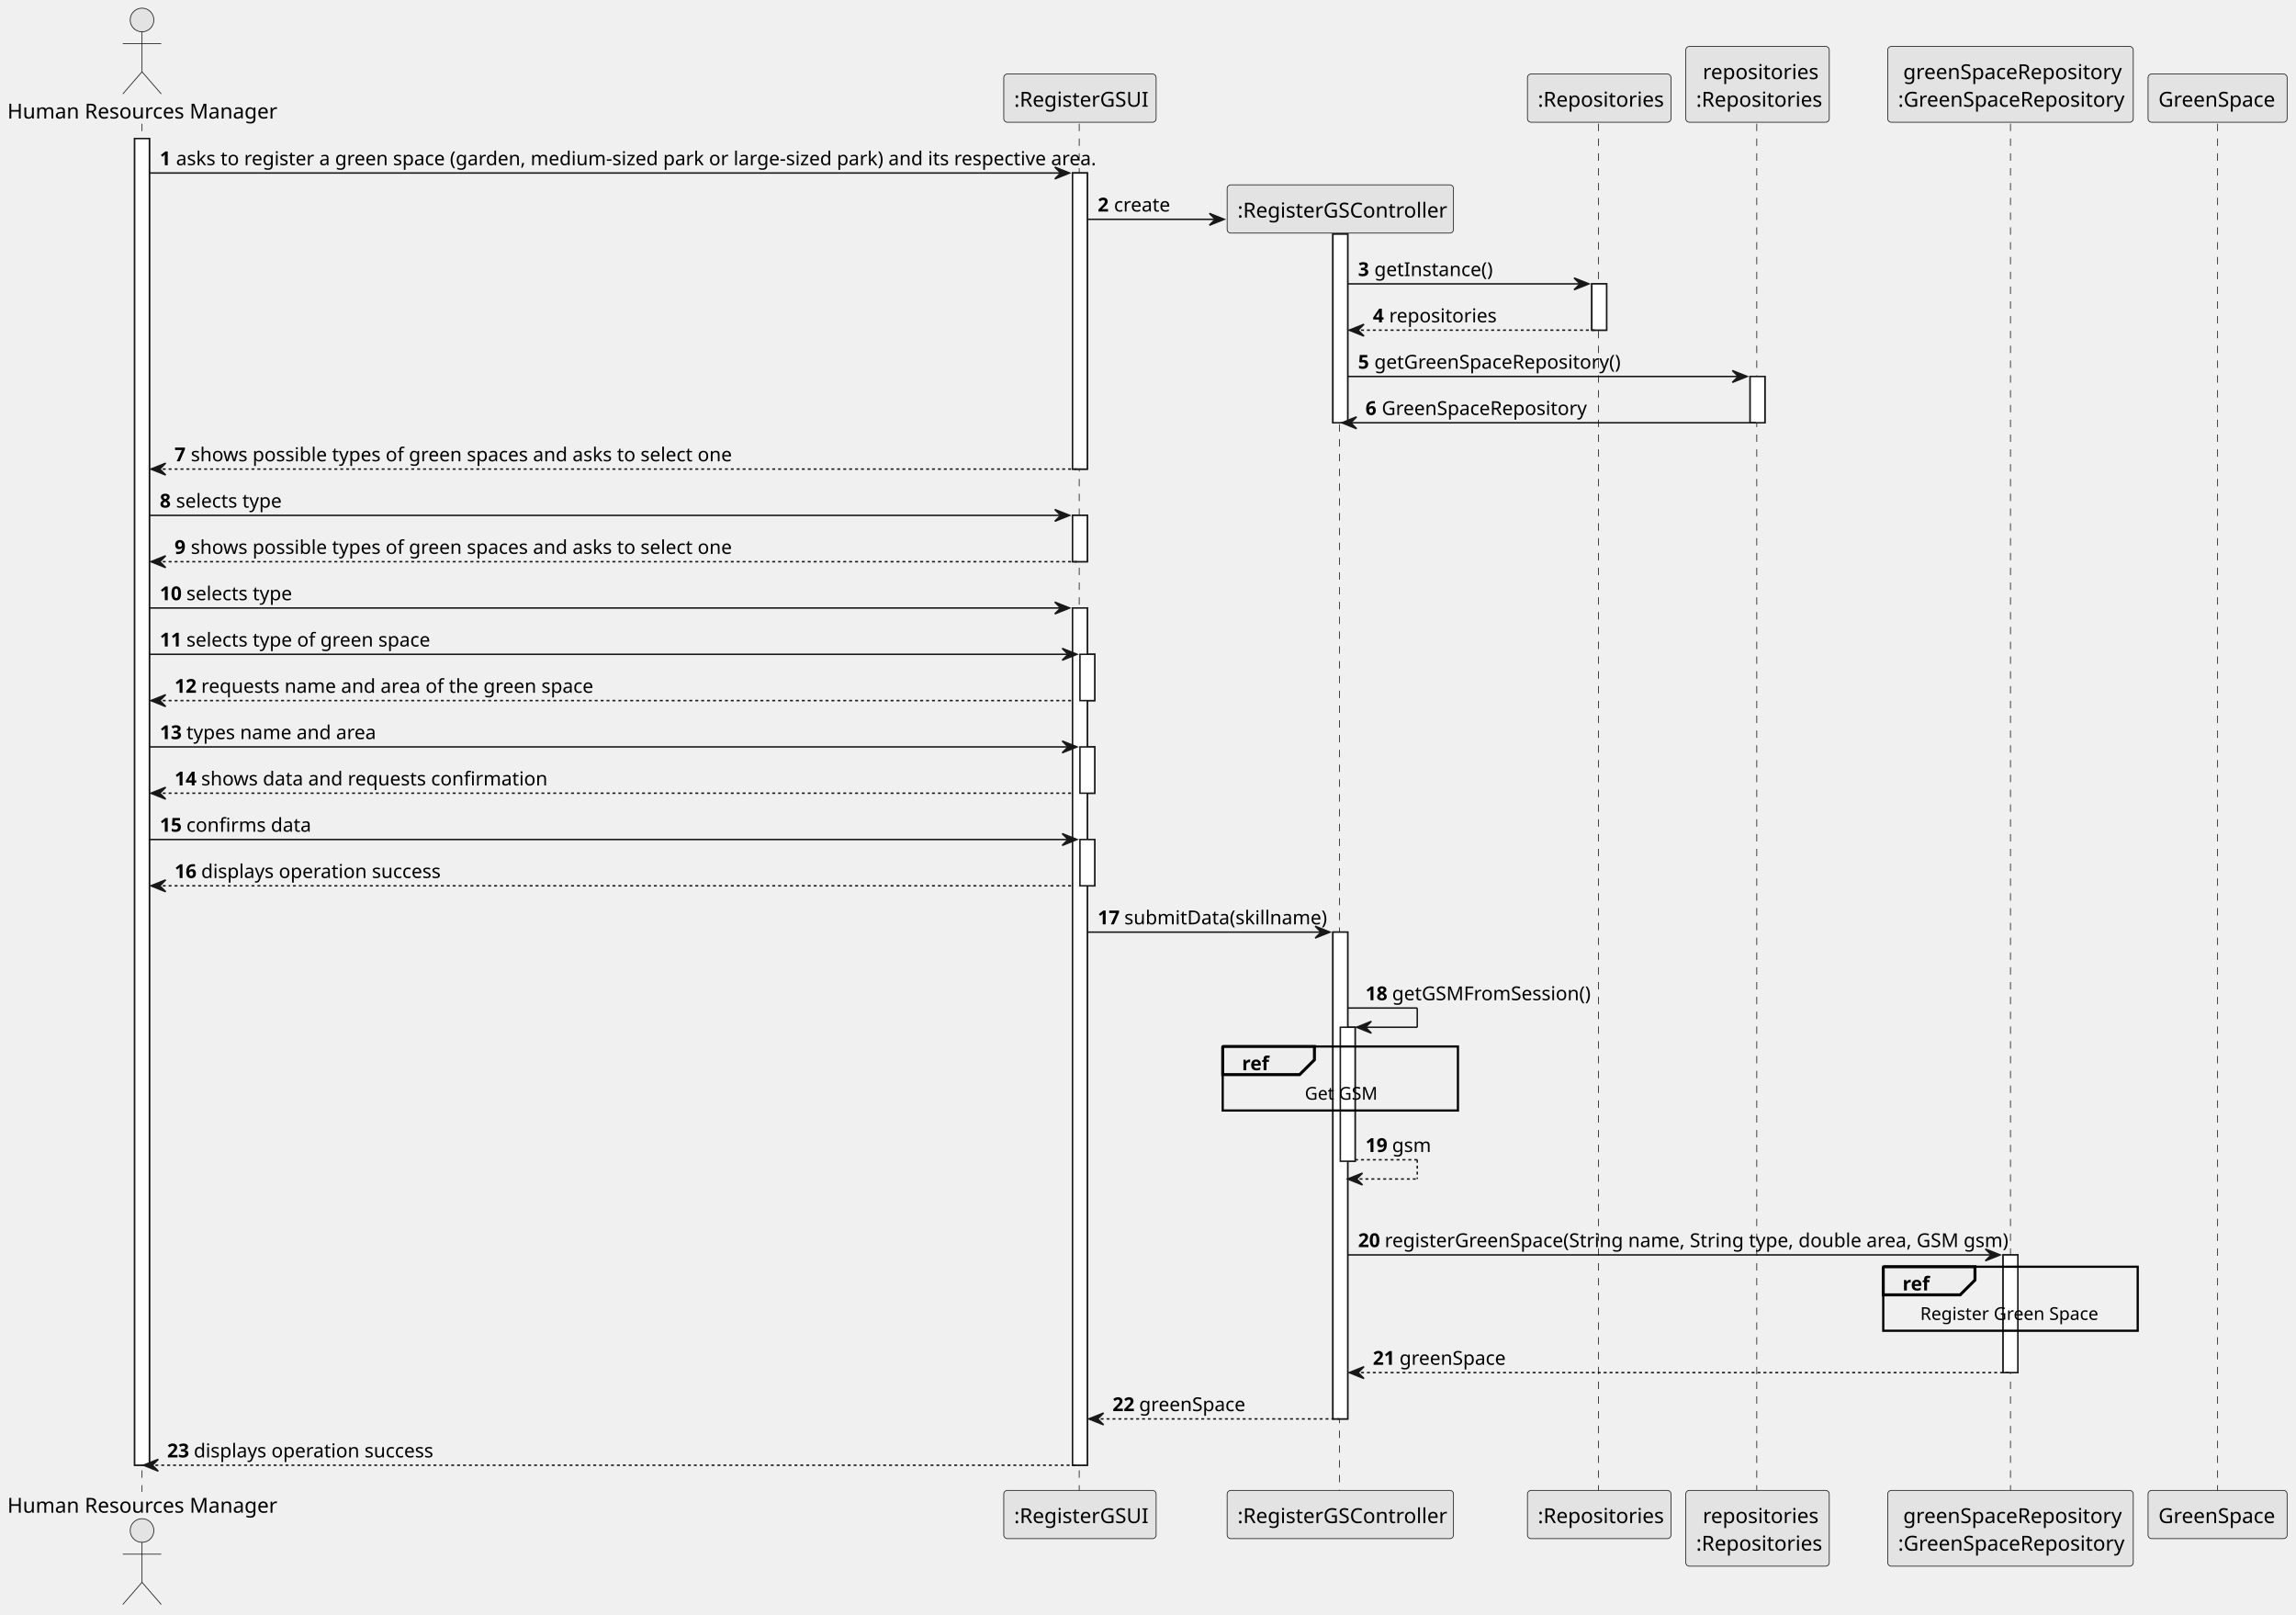
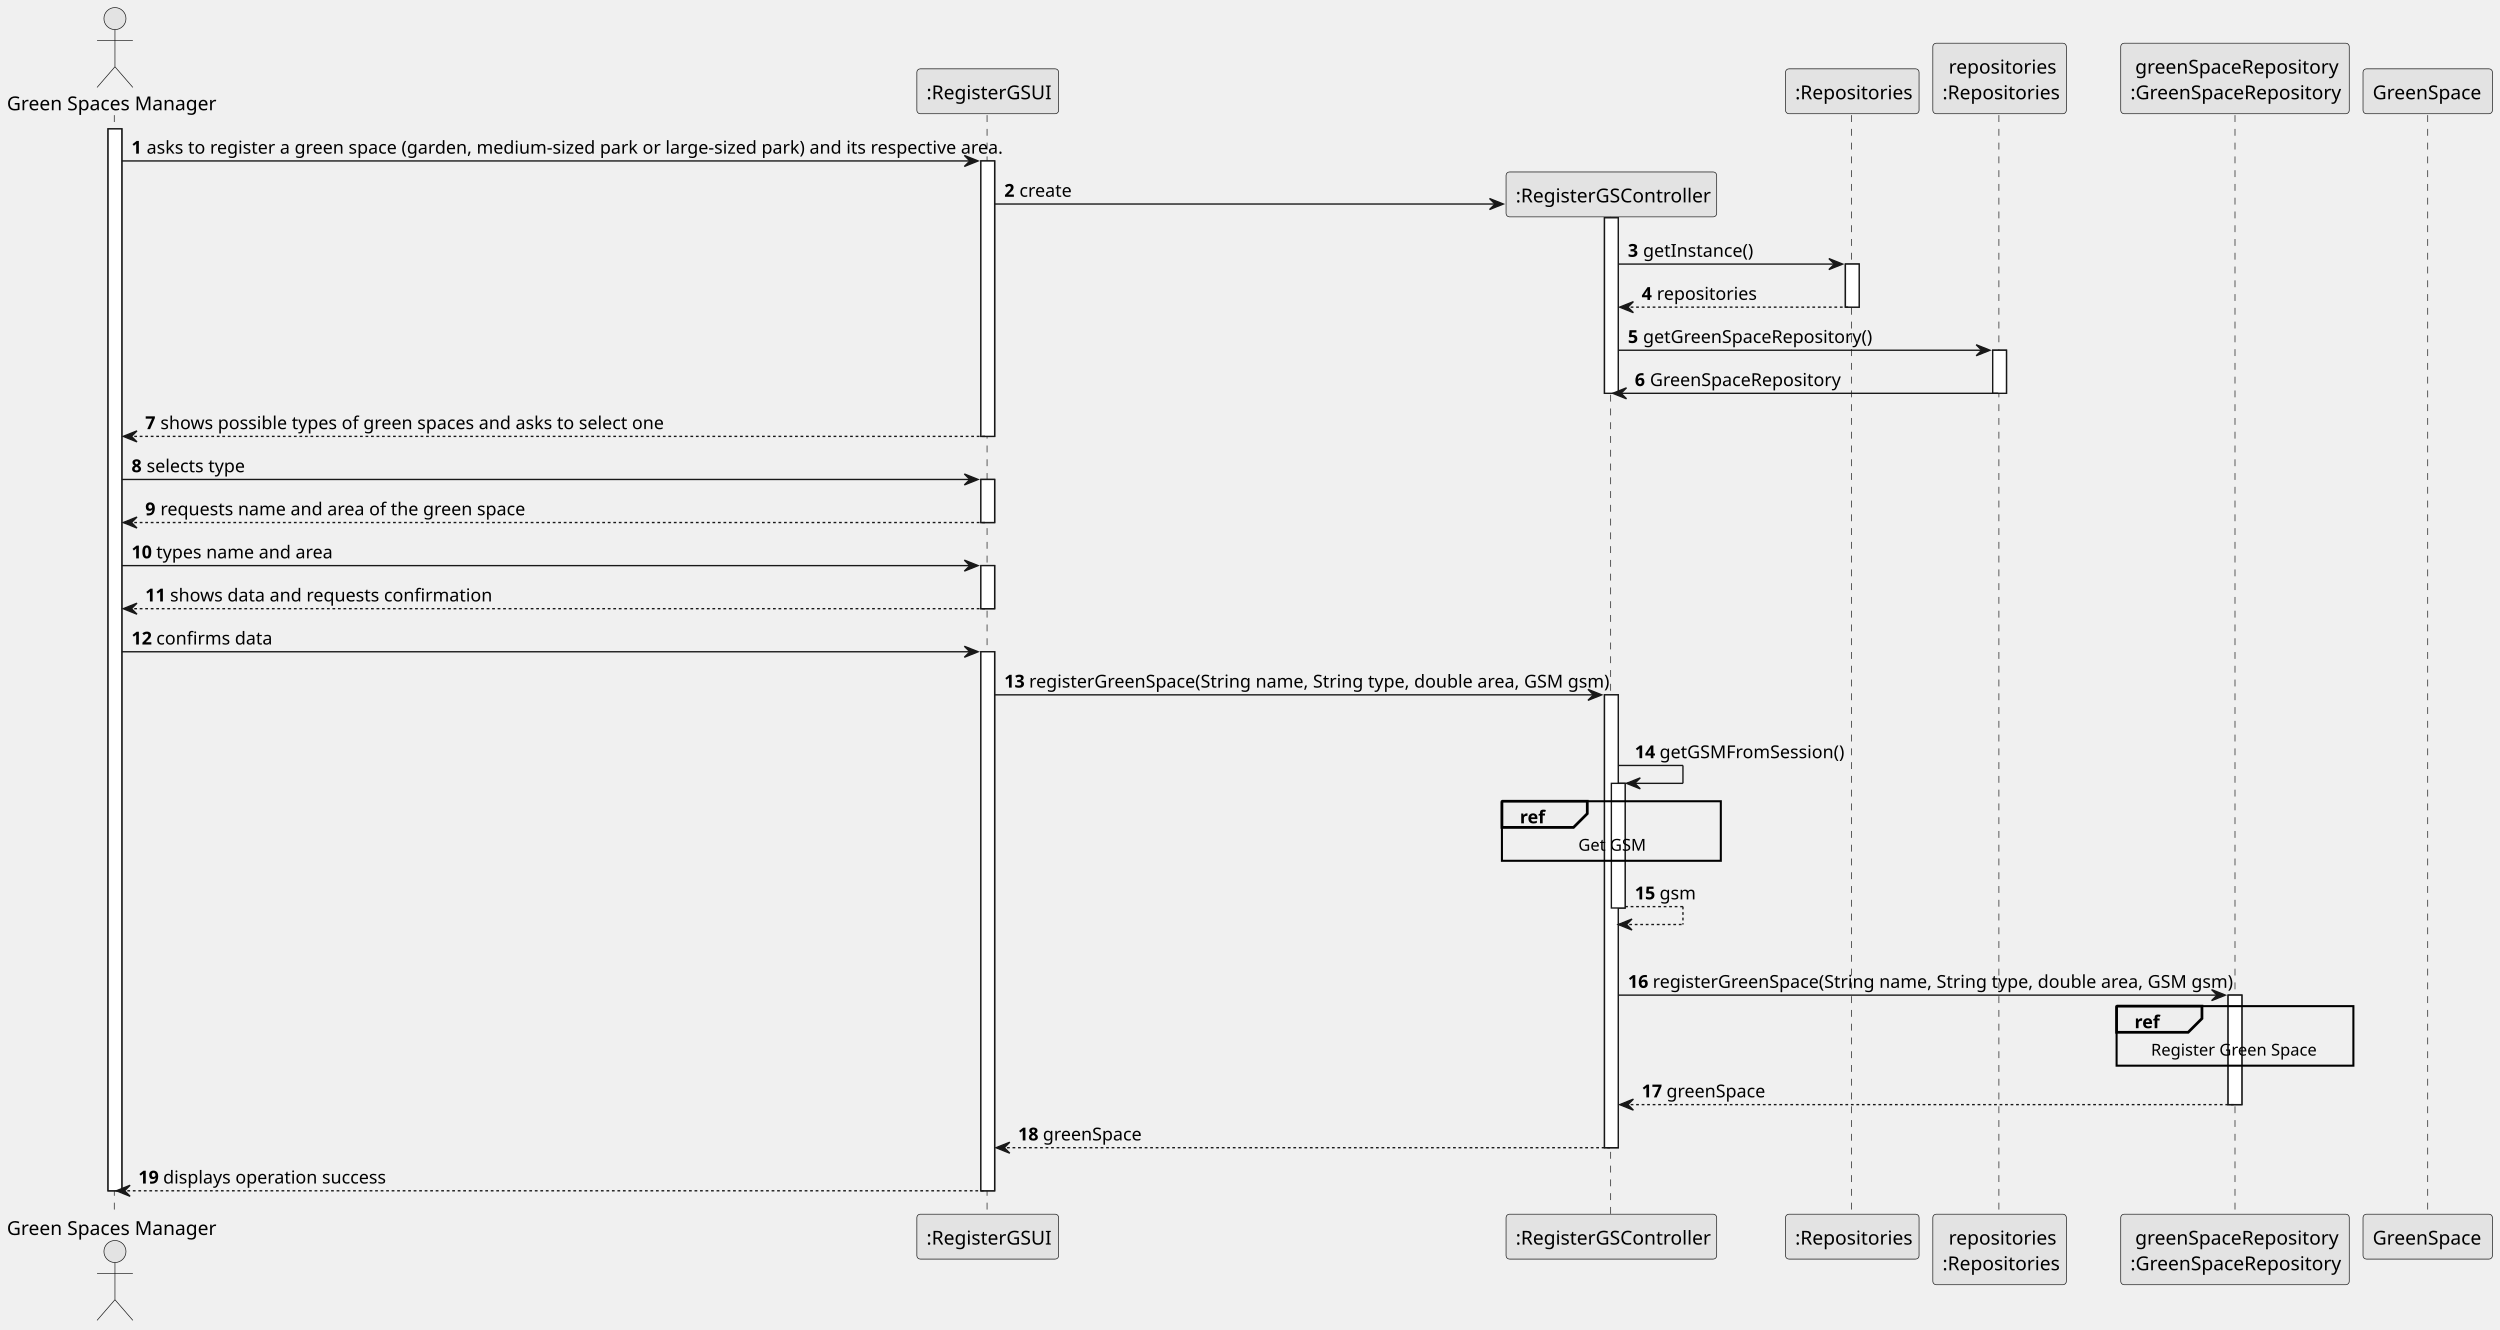
- <svg xmlns="http://www.w3.org/2000/svg" contentStyleType="text/css" height="1091px" preserveAspectRatio="none" style="width:1552px;height:1091px;background:#FFFFFF;" version="1.1" viewBox="0 0 1552 1091" width="1552px" zoomAndPan="magnify">
+ <svg xmlns="http://www.w3.org/2000/svg" contentStyleType="text/css" height="966px" preserveAspectRatio="none" style="width:1816px;height:966px;background:#FFFFFF;" version="1.1" viewBox="0 0 1816 966" width="1816px" zoomAndPan="magnify">
  <defs />
  <g>
-     <rect fill="#FFFFFF" height="896.527" style="stroke:#181818;stroke-width:1.0;" width="10" x="91" y="93.621" />
-     <rect fill="#FFFFFF" height="200.076" style="stroke:#181818;stroke-width:1.0;" width="10" x="725" y="116.912" />
-     <rect fill="#FFFFFF" height="31.291" style="stroke:#181818;stroke-width:1.0;" width="10" x="725" y="348.279" />
-     <rect fill="#FFFFFF" height="579.287" style="stroke:#181818;stroke-width:1.0;" width="10" x="725" y="410.861" />
-     <rect fill="#FFFFFF" height="31.291" style="stroke:#181818;stroke-width:1.0;" width="10" x="730" y="442.152" />
-     <rect fill="#FFFFFF" height="31.291" style="stroke:#181818;stroke-width:1.0;" width="10" x="730" y="504.734" />
-     <rect fill="#FFFFFF" height="31.291" style="stroke:#181818;stroke-width:1.0;" width="10" x="730" y="567.316" />
-     <rect fill="#FFFFFF" height="127.494" style="stroke:#181818;stroke-width:1.0;" width="10" x="901" y="158.203" />
-     <rect fill="#FFFFFF" height="328.959" style="stroke:#181818;stroke-width:1.0;" width="10" x="901" y="629.898" />
-     <rect fill="#FFFFFF" height="90.543" style="stroke:#181818;stroke-width:1.0;" width="10" x="906" y="694.189" />
-     <rect fill="#FFFFFF" height="31.291" style="stroke:#181818;stroke-width:1.0;" width="10" x="1076" y="191.824" />
-     <rect fill="#FFFFFF" height="31.291" style="stroke:#181818;stroke-width:1.0;" width="10" x="1183" y="254.406" />
-     <rect fill="#FFFFFF" height="79.543" style="stroke:#181818;stroke-width:1.0;" width="10" x="1354" y="848.023" />
-     <line style="stroke:#181818;stroke-width:0.5;stroke-dasharray:5.0,5.0;" x1="96" x2="96" y1="83.621" y2="1008.148" />
-     <line style="stroke:#181818;stroke-width:0.5;stroke-dasharray:5.0,5.0;" x1="729.5" x2="729.5" y1="83.621" y2="1008.148" />
-     <line style="stroke:#181818;stroke-width:0.5;stroke-dasharray:5.0,5.0;" x1="905.5" x2="905.5" y1="156.723" y2="1008.148" />
-     <line style="stroke:#181818;stroke-width:0.5;stroke-dasharray:5.0,5.0;" x1="1080.5" x2="1080.5" y1="83.621" y2="1008.148" />
-     <line style="stroke:#181818;stroke-width:0.5;stroke-dasharray:5.0,5.0;" x1="1187.5" x2="1187.5" y1="83.621" y2="1008.148" />
-     <line style="stroke:#181818;stroke-width:0.5;stroke-dasharray:5.0,5.0;" x1="1359" x2="1359" y1="83.621" y2="1008.148" />
-     <line style="stroke:#181818;stroke-width:0.5;stroke-dasharray:5.0,5.0;" x1="1499" x2="1499" y1="83.621" y2="1008.148" />
-     <text fill="#000000" font-family="sans-serif" font-size="14" lengthAdjust="spacing" textLength="176" x="5" y="80.107">Human Resources Manager</text>
-     <ellipse cx="96" cy="13.5" fill="#E3E3E3" rx="8" ry="8" style="stroke:#181818;stroke-width:0.5;" />
-     <path d="M96,21.5 L96,48.5 M83,29.5 L109,29.5 M96,48.5 L83,63.5 M96,48.5 L109,63.5 " fill="none" style="stroke:#181818;stroke-width:0.5;" />
-     <text fill="#000000" font-family="sans-serif" font-size="14" lengthAdjust="spacing" textLength="176" x="5" y="1022.256">Human Resources Manager</text>
-     <ellipse cx="96" cy="1034.27" fill="#E3E3E3" rx="8" ry="8" style="stroke:#181818;stroke-width:0.5;" />
-     <path d="M96,1042.27 L96,1069.27 M83,1050.27 L109,1050.27 M96,1069.27 L83,1084.27 M96,1069.27 L109,1084.27 " fill="none" style="stroke:#181818;stroke-width:0.5;" />
-     <rect fill="#E3E3E3" height="32.621" rx="2.5" ry="2.5" style="stroke:#181818;stroke-width:0.5;" width="103" x="678.5" y="50" />
-     <text fill="#000000" font-family="sans-serif" font-size="14" lengthAdjust="spacing" textLength="89" x="685.5" y="72.107">:RegisterGSUI</text>
-     <rect fill="#E3E3E3" height="32.621" rx="2.5" ry="2.5" style="stroke:#181818;stroke-width:0.5;" width="103" x="678.5" y="1007.148" />
-     <text fill="#000000" font-family="sans-serif" font-size="14" lengthAdjust="spacing" textLength="89" x="685.5" y="1029.256">:RegisterGSUI</text>
-     <rect fill="#E3E3E3" height="32.621" rx="2.5" ry="2.5" style="stroke:#181818;stroke-width:0.5;" width="153" x="829.5" y="1007.148" />
-     <text fill="#000000" font-family="sans-serif" font-size="14" lengthAdjust="spacing" textLength="139" x="836.5" y="1029.256">:RegisterGSController</text>
-     <rect fill="#E3E3E3" height="32.621" rx="2.5" ry="2.5" style="stroke:#181818;stroke-width:0.5;" width="97" x="1032.5" y="50" />
-     <text fill="#000000" font-family="sans-serif" font-size="14" lengthAdjust="spacing" textLength="83" x="1039.5" y="72.107">:Repositories</text>
-     <rect fill="#E3E3E3" height="32.621" rx="2.5" ry="2.5" style="stroke:#181818;stroke-width:0.5;" width="97" x="1032.5" y="1007.148" />
-     <text fill="#000000" font-family="sans-serif" font-size="14" lengthAdjust="spacing" textLength="83" x="1039.5" y="1029.256">:Repositories</text>
-     <rect fill="#E3E3E3" height="51.242" rx="2.5" ry="2.5" style="stroke:#181818;stroke-width:0.5;" width="97" x="1139.5" y="31.379" />
-     <text fill="#000000" font-family="sans-serif" font-size="14" lengthAdjust="spacing" textLength="74" x="1151" y="53.486">repositories</text>
-     <text fill="#000000" font-family="sans-serif" font-size="14" lengthAdjust="spacing" textLength="83" x="1146.5" y="72.107">:Repositories</text>
-     <rect fill="#E3E3E3" height="51.242" rx="2.5" ry="2.5" style="stroke:#181818;stroke-width:0.5;" width="97" x="1139.5" y="1007.148" />
-     <text fill="#000000" font-family="sans-serif" font-size="14" lengthAdjust="spacing" textLength="74" x="1151" y="1029.256">repositories</text>
-     <text fill="#000000" font-family="sans-serif" font-size="14" lengthAdjust="spacing" textLength="83" x="1146.5" y="1047.877">:Repositories</text>
-     <rect fill="#E3E3E3" height="51.242" rx="2.5" ry="2.5" style="stroke:#181818;stroke-width:0.5;" width="166" x="1276" y="31.379" />
-     <text fill="#000000" font-family="sans-serif" font-size="14" lengthAdjust="spacing" textLength="145" x="1286.5" y="53.486">greenSpaceRepository</text>
-     <text fill="#000000" font-family="sans-serif" font-size="14" lengthAdjust="spacing" textLength="152" x="1283" y="72.107">:GreenSpaceRepository</text>
-     <rect fill="#E3E3E3" height="51.242" rx="2.5" ry="2.5" style="stroke:#181818;stroke-width:0.5;" width="166" x="1276" y="1007.148" />
-     <text fill="#000000" font-family="sans-serif" font-size="14" lengthAdjust="spacing" textLength="145" x="1286.5" y="1029.256">greenSpaceRepository</text>
-     <text fill="#000000" font-family="sans-serif" font-size="14" lengthAdjust="spacing" textLength="152" x="1283" y="1047.877">:GreenSpaceRepository</text>
-     <rect fill="#E3E3E3" height="32.621" rx="2.5" ry="2.5" style="stroke:#181818;stroke-width:0.5;" width="94" x="1452" y="50" />
-     <text fill="#000000" font-family="sans-serif" font-size="14" lengthAdjust="spacing" textLength="80" x="1459" y="72.107">GreenSpace</text>
-     <rect fill="#E3E3E3" height="32.621" rx="2.5" ry="2.5" style="stroke:#181818;stroke-width:0.5;" width="94" x="1452" y="1007.148" />
-     <text fill="#000000" font-family="sans-serif" font-size="14" lengthAdjust="spacing" textLength="80" x="1459" y="1029.256">GreenSpace</text>
-     <rect fill="#FFFFFF" height="896.527" style="stroke:#181818;stroke-width:1.0;" width="10" x="91" y="93.621" />
-     <rect fill="#FFFFFF" height="200.076" style="stroke:#181818;stroke-width:1.0;" width="10" x="725" y="116.912" />
-     <rect fill="#FFFFFF" height="31.291" style="stroke:#181818;stroke-width:1.0;" width="10" x="725" y="348.279" />
-     <rect fill="#FFFFFF" height="579.287" style="stroke:#181818;stroke-width:1.0;" width="10" x="725" y="410.861" />
-     <rect fill="#FFFFFF" height="31.291" style="stroke:#181818;stroke-width:1.0;" width="10" x="730" y="442.152" />
-     <rect fill="#FFFFFF" height="31.291" style="stroke:#181818;stroke-width:1.0;" width="10" x="730" y="504.734" />
-     <rect fill="#FFFFFF" height="31.291" style="stroke:#181818;stroke-width:1.0;" width="10" x="730" y="567.316" />
-     <rect fill="#FFFFFF" height="127.494" style="stroke:#181818;stroke-width:1.0;" width="10" x="901" y="158.203" />
-     <rect fill="#FFFFFF" height="328.959" style="stroke:#181818;stroke-width:1.0;" width="10" x="901" y="629.898" />
-     <rect fill="#FFFFFF" height="90.543" style="stroke:#181818;stroke-width:1.0;" width="10" x="906" y="694.189" />
-     <rect fill="#FFFFFF" height="31.291" style="stroke:#181818;stroke-width:1.0;" width="10" x="1076" y="191.824" />
-     <rect fill="#FFFFFF" height="31.291" style="stroke:#181818;stroke-width:1.0;" width="10" x="1183" y="254.406" />
-     <rect fill="#FFFFFF" height="79.543" style="stroke:#181818;stroke-width:1.0;" width="10" x="1354" y="848.023" />
-     <polygon fill="#181818" points="713,112.912,723,116.912,713,120.912,717,116.912" style="stroke:#181818;stroke-width:1.0;" />
-     <line style="stroke:#181818;stroke-width:1.0;" x1="101" x2="719" y1="116.912" y2="116.912" />
-     <text fill="#000000" font-family="sans-serif" font-size="13" font-weight="bold" lengthAdjust="spacing" textLength="7" x="108" y="111.649">1</text>
-     <text fill="#000000" font-family="sans-serif" font-size="13" lengthAdjust="spacing" textLength="594" x="119" y="111.649">asks to register a green space (garden, medium-sized park or large-sized park) and its respective area.</text>
-     <polygon fill="#181818" points="817.5,144.203,827.5,148.203,817.5,152.203,821.5,148.203" style="stroke:#181818;stroke-width:1.0;" />
-     <line style="stroke:#181818;stroke-width:1.0;" x1="735" x2="823.5" y1="148.203" y2="148.203" />
-     <text fill="#000000" font-family="sans-serif" font-size="13" font-weight="bold" lengthAdjust="spacing" textLength="7" x="742" y="142.94">2</text>
-     <text fill="#000000" font-family="sans-serif" font-size="13" lengthAdjust="spacing" textLength="36" x="753" y="142.94">create</text>
-     <rect fill="#E3E3E3" height="32.621" rx="2.5" ry="2.5" style="stroke:#181818;stroke-width:0.5;" width="153" x="829.5" y="124.912" />
-     <text fill="#000000" font-family="sans-serif" font-size="14" lengthAdjust="spacing" textLength="139" x="836.5" y="147.019">:RegisterGSController</text>
-     <polygon fill="#181818" points="1064,187.824,1074,191.824,1064,195.824,1068,191.824" style="stroke:#181818;stroke-width:1.0;" />
-     <line style="stroke:#181818;stroke-width:1.0;" x1="911" x2="1070" y1="191.824" y2="191.824" />
-     <text fill="#000000" font-family="sans-serif" font-size="13" font-weight="bold" lengthAdjust="spacing" textLength="7" x="918" y="186.561">3</text>
-     <text fill="#000000" font-family="sans-serif" font-size="13" lengthAdjust="spacing" textLength="75" x="929" y="186.561">getInstance()</text>
-     <polygon fill="#181818" points="922,219.115,912,223.115,922,227.115,918,223.115" style="stroke:#181818;stroke-width:1.0;" />
-     <line style="stroke:#181818;stroke-width:1.0;stroke-dasharray:2.0,2.0;" x1="916" x2="1080" y1="223.115" y2="223.115" />
-     <text fill="#000000" font-family="sans-serif" font-size="13" font-weight="bold" lengthAdjust="spacing" textLength="7" x="928" y="217.852">4</text>
-     <text fill="#000000" font-family="sans-serif" font-size="13" lengthAdjust="spacing" textLength="67" x="939" y="217.852">repositories</text>
-     <polygon fill="#181818" points="1171,250.406,1181,254.406,1171,258.406,1175,254.406" style="stroke:#181818;stroke-width:1.0;" />
-     <line style="stroke:#181818;stroke-width:1.0;" x1="911" x2="1177" y1="254.406" y2="254.406" />
-     <text fill="#000000" font-family="sans-serif" font-size="13" font-weight="bold" lengthAdjust="spacing" textLength="7" x="918" y="249.144">5</text>
-     <text fill="#000000" font-family="sans-serif" font-size="13" lengthAdjust="spacing" textLength="160" x="929" y="249.144">getGreenSpaceRepository()</text>
-     <polygon fill="#181818" points="917,281.697,907,285.697,917,289.697,913,285.697" style="stroke:#181818;stroke-width:1.0;" />
-     <line style="stroke:#181818;stroke-width:1.0;" x1="911" x2="1187" y1="285.697" y2="285.697" />
-     <text fill="#000000" font-family="sans-serif" font-size="13" font-weight="bold" lengthAdjust="spacing" textLength="7" x="923" y="280.435">6</text>
-     <text fill="#000000" font-family="sans-serif" font-size="13" lengthAdjust="spacing" textLength="134" x="934" y="280.435">GreenSpaceRepository</text>
-     <polygon fill="#181818" points="112,312.988,102,316.988,112,320.988,108,316.988" style="stroke:#181818;stroke-width:1.0;" />
-     <line style="stroke:#181818;stroke-width:1.0;stroke-dasharray:2.0,2.0;" x1="106" x2="729" y1="316.988" y2="316.988" />
-     <text fill="#000000" font-family="sans-serif" font-size="13" font-weight="bold" lengthAdjust="spacing" textLength="7" x="118" y="311.726">7</text>
-     <text fill="#000000" font-family="sans-serif" font-size="13" lengthAdjust="spacing" textLength="357" x="129" y="311.726">shows possible types of green spaces and asks to select one</text>
-     <polygon fill="#181818" points="713,344.279,723,348.279,713,352.279,717,348.279" style="stroke:#181818;stroke-width:1.0;" />
-     <line style="stroke:#181818;stroke-width:1.0;" x1="101" x2="719" y1="348.279" y2="348.279" />
-     <text fill="#000000" font-family="sans-serif" font-size="13" font-weight="bold" lengthAdjust="spacing" textLength="7" x="108" y="343.017">8</text>
-     <text fill="#000000" font-family="sans-serif" font-size="13" lengthAdjust="spacing" textLength="71" x="119" y="343.017">selects type</text>
-     <polygon fill="#181818" points="112,375.57,102,379.57,112,383.57,108,379.57" style="stroke:#181818;stroke-width:1.0;" />
-     <line style="stroke:#181818;stroke-width:1.0;stroke-dasharray:2.0,2.0;" x1="106" x2="729" y1="379.57" y2="379.57" />
-     <text fill="#000000" font-family="sans-serif" font-size="13" font-weight="bold" lengthAdjust="spacing" textLength="7" x="118" y="374.308">9</text>
-     <text fill="#000000" font-family="sans-serif" font-size="13" lengthAdjust="spacing" textLength="357" x="129" y="374.308">shows possible types of green spaces and asks to select one</text>
-     <polygon fill="#181818" points="713,406.861,723,410.861,713,414.861,717,410.861" style="stroke:#181818;stroke-width:1.0;" />
-     <line style="stroke:#181818;stroke-width:1.0;" x1="101" x2="719" y1="410.861" y2="410.861" />
-     <text fill="#000000" font-family="sans-serif" font-size="13" font-weight="bold" lengthAdjust="spacing" textLength="14" x="108" y="405.599">10</text>
-     <text fill="#000000" font-family="sans-serif" font-size="13" lengthAdjust="spacing" textLength="71" x="126" y="405.599">selects type</text>
-     <polygon fill="#181818" points="718,438.152,728,442.152,718,446.152,722,442.152" style="stroke:#181818;stroke-width:1.0;" />
-     <line style="stroke:#181818;stroke-width:1.0;" x1="101" x2="724" y1="442.152" y2="442.152" />
-     <text fill="#000000" font-family="sans-serif" font-size="13" font-weight="bold" lengthAdjust="spacing" textLength="14" x="108" y="436.89">11</text>
-     <text fill="#000000" font-family="sans-serif" font-size="13" lengthAdjust="spacing" textLength="160" x="126" y="436.89">selects type of green space</text>
-     <polygon fill="#181818" points="112,469.443,102,473.443,112,477.443,108,473.443" style="stroke:#181818;stroke-width:1.0;" />
-     <line style="stroke:#181818;stroke-width:1.0;stroke-dasharray:2.0,2.0;" x1="106" x2="724" y1="473.443" y2="473.443" />
-     <text fill="#000000" font-family="sans-serif" font-size="13" font-weight="bold" lengthAdjust="spacing" textLength="14" x="118" y="468.181">12</text>
-     <text fill="#000000" font-family="sans-serif" font-size="13" lengthAdjust="spacing" textLength="251" x="136" y="468.181">requests name and area of the green space</text>
-     <polygon fill="#181818" points="718,500.734,728,504.734,718,508.734,722,504.734" style="stroke:#181818;stroke-width:1.0;" />
-     <line style="stroke:#181818;stroke-width:1.0;" x1="101" x2="724" y1="504.734" y2="504.734" />
-     <text fill="#000000" font-family="sans-serif" font-size="13" font-weight="bold" lengthAdjust="spacing" textLength="14" x="108" y="499.472">13</text>
-     <text fill="#000000" font-family="sans-serif" font-size="13" lengthAdjust="spacing" textLength="122" x="126" y="499.472">types name and area</text>
-     <polygon fill="#181818" points="112,532.025,102,536.025,112,540.025,108,536.025" style="stroke:#181818;stroke-width:1.0;" />
-     <line style="stroke:#181818;stroke-width:1.0;stroke-dasharray:2.0,2.0;" x1="106" x2="724" y1="536.025" y2="536.025" />
-     <text fill="#000000" font-family="sans-serif" font-size="13" font-weight="bold" lengthAdjust="spacing" textLength="14" x="118" y="530.763">14</text>
-     <text fill="#000000" font-family="sans-serif" font-size="13" lengthAdjust="spacing" textLength="219" x="136" y="530.763">shows data and requests confirmation</text>
-     <polygon fill="#181818" points="718,563.316,728,567.316,718,571.316,722,567.316" style="stroke:#181818;stroke-width:1.0;" />
-     <line style="stroke:#181818;stroke-width:1.0;" x1="101" x2="724" y1="567.316" y2="567.316" />
-     <text fill="#000000" font-family="sans-serif" font-size="13" font-weight="bold" lengthAdjust="spacing" textLength="14" x="108" y="562.054">15</text>
-     <text fill="#000000" font-family="sans-serif" font-size="13" lengthAdjust="spacing" textLength="78" x="126" y="562.054">confirms data</text>
-     <polygon fill="#181818" points="112,594.607,102,598.607,112,602.607,108,598.607" style="stroke:#181818;stroke-width:1.0;" />
-     <line style="stroke:#181818;stroke-width:1.0;stroke-dasharray:2.0,2.0;" x1="106" x2="724" y1="598.607" y2="598.607" />
-     <text fill="#000000" font-family="sans-serif" font-size="13" font-weight="bold" lengthAdjust="spacing" textLength="14" x="118" y="593.345">16</text>
-     <text fill="#000000" font-family="sans-serif" font-size="13" lengthAdjust="spacing" textLength="158" x="136" y="593.345">displays operation success</text>
-     <polygon fill="#181818" points="889,625.898,899,629.898,889,633.898,893,629.898" style="stroke:#181818;stroke-width:1.0;" />
-     <line style="stroke:#181818;stroke-width:1.0;" x1="735" x2="895" y1="629.898" y2="629.898" />
-     <text fill="#000000" font-family="sans-serif" font-size="13" font-weight="bold" lengthAdjust="spacing" textLength="14" x="742" y="624.636">17</text>
-     <text fill="#000000" font-family="sans-serif" font-size="13" lengthAdjust="spacing" textLength="129" x="760" y="624.636">submitData(skillname)</text>
-     <line style="stroke:#181818;stroke-width:1.0;" x1="911" x2="958" y1="681.189" y2="681.189" />
-     <line style="stroke:#181818;stroke-width:1.0;" x1="958" x2="958" y1="681.189" y2="694.189" />
-     <line style="stroke:#181818;stroke-width:1.0;" x1="917" x2="958" y1="694.189" y2="694.189" />
-     <polygon fill="#181818" points="927,690.189,917,694.189,927,698.189,923,694.189" style="stroke:#181818;stroke-width:1.0;" />
-     <text fill="#000000" font-family="sans-serif" font-size="13" font-weight="bold" lengthAdjust="spacing" textLength="14" x="923" y="675.927">18</text>
-     <text fill="#000000" font-family="sans-serif" font-size="13" lengthAdjust="spacing" textLength="133" x="941" y="675.927">getGSMFromSession()</text>
-     <rect fill="none" height="43.252" style="stroke:#000000;stroke-width:1.5;" width="159" x="826.5" y="707.189" />
-     <path d="M826.5,707.189 L888.5,707.189 L888.5,716.189 L878.5,726.189 L826.5,726.189 L826.5,707.189 " fill="#EEEEEE" style="stroke:#000000;stroke-width:2.0;" />
-     <text fill="#000000" font-family="sans-serif" font-size="13" font-weight="bold" lengthAdjust="spacing" textLength="17" x="839.5" y="723.218">ref</text>
-     <text fill="#000000" font-family="sans-serif" font-size="12" lengthAdjust="spacing" textLength="48" x="882" y="743.139">Get GSM</text>
-     <line style="stroke:#181818;stroke-width:1.0;stroke-dasharray:2.0,2.0;" x1="916" x2="958" y1="783.732" y2="783.732" />
-     <line style="stroke:#181818;stroke-width:1.0;stroke-dasharray:2.0,2.0;" x1="958" x2="958" y1="783.732" y2="796.732" />
-     <line style="stroke:#181818;stroke-width:1.0;stroke-dasharray:2.0,2.0;" x1="911" x2="958" y1="796.732" y2="796.732" />
-     <polygon fill="#181818" points="921,792.732,911,796.732,921,800.732,917,796.732" style="stroke:#181818;stroke-width:1.0;" />
-     <text fill="#000000" font-family="sans-serif" font-size="13" font-weight="bold" lengthAdjust="spacing" textLength="14" x="923" y="778.47">19</text>
-     <text fill="#000000" font-family="sans-serif" font-size="13" lengthAdjust="spacing" textLength="25" x="941" y="778.47">gsm</text>
-     <polygon fill="#181818" points="1342,844.023,1352,848.023,1342,852.023,1346,848.023" style="stroke:#181818;stroke-width:1.0;" />
-     <line style="stroke:#181818;stroke-width:1.0;" x1="911" x2="1348" y1="848.023" y2="848.023" />
-     <text fill="#000000" font-family="sans-serif" font-size="13" font-weight="bold" lengthAdjust="spacing" textLength="14" x="918" y="842.761">20</text>
-     <text fill="#000000" font-family="sans-serif" font-size="13" lengthAdjust="spacing" textLength="406" x="936" y="842.761">registerGreenSpace(String name, String type, double area, GSM gsm)</text>
-     <rect fill="none" height="43.252" style="stroke:#000000;stroke-width:1.5;" width="172" x="1273" y="856.023" />
-     <path d="M1273,856.023 L1335,856.023 L1335,865.023 L1325,875.023 L1273,875.023 L1273,856.023 " fill="#EEEEEE" style="stroke:#000000;stroke-width:2.0;" />
-     <text fill="#000000" font-family="sans-serif" font-size="13" font-weight="bold" lengthAdjust="spacing" textLength="17" x="1286" y="872.052">ref</text>
-     <text fill="#000000" font-family="sans-serif" font-size="12" lengthAdjust="spacing" textLength="122" x="1298" y="891.973">Register Green Space</text>
-     <polygon fill="#181818" points="922,923.566,912,927.566,922,931.566,918,927.566" style="stroke:#181818;stroke-width:1.0;" />
-     <line style="stroke:#181818;stroke-width:1.0;stroke-dasharray:2.0,2.0;" x1="916" x2="1358" y1="927.566" y2="927.566" />
-     <text fill="#000000" font-family="sans-serif" font-size="13" font-weight="bold" lengthAdjust="spacing" textLength="14" x="928" y="922.304">21</text>
-     <text fill="#000000" font-family="sans-serif" font-size="13" lengthAdjust="spacing" textLength="69" x="946" y="922.304">greenSpace</text>
-     <polygon fill="#181818" points="746,954.857,736,958.857,746,962.857,742,958.857" style="stroke:#181818;stroke-width:1.0;" />
-     <line style="stroke:#181818;stroke-width:1.0;stroke-dasharray:2.0,2.0;" x1="740" x2="905" y1="958.857" y2="958.857" />
-     <text fill="#000000" font-family="sans-serif" font-size="13" font-weight="bold" lengthAdjust="spacing" textLength="14" x="752" y="953.595">22</text>
-     <text fill="#000000" font-family="sans-serif" font-size="13" lengthAdjust="spacing" textLength="69" x="770" y="953.595">greenSpace</text>
-     <polygon fill="#181818" points="107,986.148,97,990.148,107,994.148,103,990.148" style="stroke:#181818;stroke-width:1.0;" />
-     <line style="stroke:#181818;stroke-width:1.0;stroke-dasharray:2.0,2.0;" x1="101" x2="729" y1="990.148" y2="990.148" />
-     <text fill="#000000" font-family="sans-serif" font-size="13" font-weight="bold" lengthAdjust="spacing" textLength="14" x="113" y="984.886">23</text>
-     <text fill="#000000" font-family="sans-serif" font-size="13" lengthAdjust="spacing" textLength="158" x="131" y="984.886">displays operation success</text>
+     <rect fill="#FFFFFF" height="771.363" style="stroke:#181818;stroke-width:1.0;" width="10" x="78.5" y="93.621" />
+     <rect fill="#FFFFFF" height="200.076" style="stroke:#181818;stroke-width:1.0;" width="10" x="712.5" y="116.912" />
+     <rect fill="#FFFFFF" height="31.291" style="stroke:#181818;stroke-width:1.0;" width="10" x="712.5" y="348.279" />
+     <rect fill="#FFFFFF" height="31.291" style="stroke:#181818;stroke-width:1.0;" width="10" x="712.5" y="410.861" />
+     <rect fill="#FFFFFF" height="391.541" style="stroke:#181818;stroke-width:1.0;" width="10" x="712.5" y="473.443" />
+     <rect fill="#FFFFFF" height="127.494" style="stroke:#181818;stroke-width:1.0;" width="10" x="1165.5" y="158.203" />
+     <rect fill="#FFFFFF" height="328.959" style="stroke:#181818;stroke-width:1.0;" width="10" x="1165.5" y="504.734" />
+     <rect fill="#FFFFFF" height="90.543" style="stroke:#181818;stroke-width:1.0;" width="10" x="1170.5" y="569.025" />
+     <rect fill="#FFFFFF" height="31.291" style="stroke:#181818;stroke-width:1.0;" width="10" x="1340.5" y="191.824" />
+     <rect fill="#FFFFFF" height="31.291" style="stroke:#181818;stroke-width:1.0;" width="10" x="1447.5" y="254.406" />
+     <rect fill="#FFFFFF" height="79.543" style="stroke:#181818;stroke-width:1.0;" width="10" x="1618.5" y="722.859" />
+     <line style="stroke:#181818;stroke-width:0.5;stroke-dasharray:5.0,5.0;" x1="83" x2="83" y1="83.621" y2="882.984" />
+     <line style="stroke:#181818;stroke-width:0.5;stroke-dasharray:5.0,5.0;" x1="717" x2="717" y1="83.621" y2="882.984" />
+     <line style="stroke:#181818;stroke-width:0.5;stroke-dasharray:5.0,5.0;" x1="1170" x2="1170" y1="156.723" y2="882.984" />
+     <line style="stroke:#181818;stroke-width:0.5;stroke-dasharray:5.0,5.0;" x1="1345" x2="1345" y1="83.621" y2="882.984" />
+     <line style="stroke:#181818;stroke-width:0.5;stroke-dasharray:5.0,5.0;" x1="1452" x2="1452" y1="83.621" y2="882.984" />
+     <line style="stroke:#181818;stroke-width:0.5;stroke-dasharray:5.0,5.0;" x1="1623.5" x2="1623.5" y1="83.621" y2="882.984" />
+     <line style="stroke:#181818;stroke-width:0.5;stroke-dasharray:5.0,5.0;" x1="1763.5" x2="1763.5" y1="83.621" y2="882.984" />
+     <text fill="#000000" font-family="sans-serif" font-size="14" lengthAdjust="spacing" textLength="151" x="5" y="80.107">Green Spaces Manager</text>
+     <ellipse cx="83.5" cy="13.5" fill="#E3E3E3" rx="8" ry="8" style="stroke:#181818;stroke-width:0.5;" />
+     <path d="M83.5,21.5 L83.5,48.5 M70.5,29.5 L96.5,29.5 M83.5,48.5 L70.5,63.5 M83.5,48.5 L96.5,63.5 " fill="none" style="stroke:#181818;stroke-width:0.5;" />
+     <text fill="#000000" font-family="sans-serif" font-size="14" lengthAdjust="spacing" textLength="151" x="5" y="897.092">Green Spaces Manager</text>
+     <ellipse cx="83.5" cy="909.106" fill="#E3E3E3" rx="8" ry="8" style="stroke:#181818;stroke-width:0.5;" />
+     <path d="M83.5,917.106 L83.5,944.106 M70.5,925.106 L96.5,925.106 M83.5,944.106 L70.5,959.106 M83.5,944.106 L96.5,959.106 " fill="none" style="stroke:#181818;stroke-width:0.5;" />
+     <rect fill="#E3E3E3" height="32.621" rx="2.5" ry="2.5" style="stroke:#181818;stroke-width:0.5;" width="103" x="666" y="50" />
+     <text fill="#000000" font-family="sans-serif" font-size="14" lengthAdjust="spacing" textLength="89" x="673" y="72.107">:RegisterGSUI</text>
+     <rect fill="#E3E3E3" height="32.621" rx="2.5" ry="2.5" style="stroke:#181818;stroke-width:0.5;" width="103" x="666" y="881.984" />
+     <text fill="#000000" font-family="sans-serif" font-size="14" lengthAdjust="spacing" textLength="89" x="673" y="904.092">:RegisterGSUI</text>
+     <rect fill="#E3E3E3" height="32.621" rx="2.5" ry="2.5" style="stroke:#181818;stroke-width:0.5;" width="153" x="1094" y="881.984" />
+     <text fill="#000000" font-family="sans-serif" font-size="14" lengthAdjust="spacing" textLength="139" x="1101" y="904.092">:RegisterGSController</text>
+     <rect fill="#E3E3E3" height="32.621" rx="2.5" ry="2.5" style="stroke:#181818;stroke-width:0.5;" width="97" x="1297" y="50" />
+     <text fill="#000000" font-family="sans-serif" font-size="14" lengthAdjust="spacing" textLength="83" x="1304" y="72.107">:Repositories</text>
+     <rect fill="#E3E3E3" height="32.621" rx="2.5" ry="2.5" style="stroke:#181818;stroke-width:0.5;" width="97" x="1297" y="881.984" />
+     <text fill="#000000" font-family="sans-serif" font-size="14" lengthAdjust="spacing" textLength="83" x="1304" y="904.092">:Repositories</text>
+     <rect fill="#E3E3E3" height="51.242" rx="2.5" ry="2.5" style="stroke:#181818;stroke-width:0.5;" width="97" x="1404" y="31.379" />
+     <text fill="#000000" font-family="sans-serif" font-size="14" lengthAdjust="spacing" textLength="74" x="1415.5" y="53.486">repositories</text>
+     <text fill="#000000" font-family="sans-serif" font-size="14" lengthAdjust="spacing" textLength="83" x="1411" y="72.107">:Repositories</text>
+     <rect fill="#E3E3E3" height="51.242" rx="2.5" ry="2.5" style="stroke:#181818;stroke-width:0.5;" width="97" x="1404" y="881.984" />
+     <text fill="#000000" font-family="sans-serif" font-size="14" lengthAdjust="spacing" textLength="74" x="1415.5" y="904.092">repositories</text>
+     <text fill="#000000" font-family="sans-serif" font-size="14" lengthAdjust="spacing" textLength="83" x="1411" y="922.713">:Repositories</text>
+     <rect fill="#E3E3E3" height="51.242" rx="2.5" ry="2.5" style="stroke:#181818;stroke-width:0.5;" width="166" x="1540.5" y="31.379" />
+     <text fill="#000000" font-family="sans-serif" font-size="14" lengthAdjust="spacing" textLength="145" x="1551" y="53.486">greenSpaceRepository</text>
+     <text fill="#000000" font-family="sans-serif" font-size="14" lengthAdjust="spacing" textLength="152" x="1547.5" y="72.107">:GreenSpaceRepository</text>
+     <rect fill="#E3E3E3" height="51.242" rx="2.5" ry="2.5" style="stroke:#181818;stroke-width:0.5;" width="166" x="1540.5" y="881.984" />
+     <text fill="#000000" font-family="sans-serif" font-size="14" lengthAdjust="spacing" textLength="145" x="1551" y="904.092">greenSpaceRepository</text>
+     <text fill="#000000" font-family="sans-serif" font-size="14" lengthAdjust="spacing" textLength="152" x="1547.5" y="922.713">:GreenSpaceRepository</text>
+     <rect fill="#E3E3E3" height="32.621" rx="2.5" ry="2.5" style="stroke:#181818;stroke-width:0.5;" width="94" x="1716.5" y="50" />
+     <text fill="#000000" font-family="sans-serif" font-size="14" lengthAdjust="spacing" textLength="80" x="1723.5" y="72.107">GreenSpace</text>
+     <rect fill="#E3E3E3" height="32.621" rx="2.5" ry="2.5" style="stroke:#181818;stroke-width:0.5;" width="94" x="1716.5" y="881.984" />
+     <text fill="#000000" font-family="sans-serif" font-size="14" lengthAdjust="spacing" textLength="80" x="1723.5" y="904.092">GreenSpace</text>
+     <rect fill="#FFFFFF" height="771.363" style="stroke:#181818;stroke-width:1.0;" width="10" x="78.5" y="93.621" />
+     <rect fill="#FFFFFF" height="200.076" style="stroke:#181818;stroke-width:1.0;" width="10" x="712.5" y="116.912" />
+     <rect fill="#FFFFFF" height="31.291" style="stroke:#181818;stroke-width:1.0;" width="10" x="712.5" y="348.279" />
+     <rect fill="#FFFFFF" height="31.291" style="stroke:#181818;stroke-width:1.0;" width="10" x="712.5" y="410.861" />
+     <rect fill="#FFFFFF" height="391.541" style="stroke:#181818;stroke-width:1.0;" width="10" x="712.5" y="473.443" />
+     <rect fill="#FFFFFF" height="127.494" style="stroke:#181818;stroke-width:1.0;" width="10" x="1165.5" y="158.203" />
+     <rect fill="#FFFFFF" height="328.959" style="stroke:#181818;stroke-width:1.0;" width="10" x="1165.5" y="504.734" />
+     <rect fill="#FFFFFF" height="90.543" style="stroke:#181818;stroke-width:1.0;" width="10" x="1170.5" y="569.025" />
+     <rect fill="#FFFFFF" height="31.291" style="stroke:#181818;stroke-width:1.0;" width="10" x="1340.5" y="191.824" />
+     <rect fill="#FFFFFF" height="31.291" style="stroke:#181818;stroke-width:1.0;" width="10" x="1447.5" y="254.406" />
+     <rect fill="#FFFFFF" height="79.543" style="stroke:#181818;stroke-width:1.0;" width="10" x="1618.5" y="722.859" />
+     <polygon fill="#181818" points="700.5,112.912,710.5,116.912,700.5,120.912,704.5,116.912" style="stroke:#181818;stroke-width:1.0;" />
+     <line style="stroke:#181818;stroke-width:1.0;" x1="88.5" x2="706.5" y1="116.912" y2="116.912" />
+     <text fill="#000000" font-family="sans-serif" font-size="13" font-weight="bold" lengthAdjust="spacing" textLength="7" x="95.5" y="111.649">1</text>
+     <text fill="#000000" font-family="sans-serif" font-size="13" lengthAdjust="spacing" textLength="594" x="106.5" y="111.649">asks to register a green space (garden, medium-sized park or large-sized park) and its respective area.</text>
+     <polygon fill="#181818" points="1082,144.203,1092,148.203,1082,152.203,1086,148.203" style="stroke:#181818;stroke-width:1.0;" />
+     <line style="stroke:#181818;stroke-width:1.0;" x1="722.5" x2="1088" y1="148.203" y2="148.203" />
+     <text fill="#000000" font-family="sans-serif" font-size="13" font-weight="bold" lengthAdjust="spacing" textLength="7" x="729.5" y="142.94">2</text>
+     <text fill="#000000" font-family="sans-serif" font-size="13" lengthAdjust="spacing" textLength="36" x="740.5" y="142.94">create</text>
+     <rect fill="#E3E3E3" height="32.621" rx="2.5" ry="2.5" style="stroke:#181818;stroke-width:0.5;" width="153" x="1094" y="124.912" />
+     <text fill="#000000" font-family="sans-serif" font-size="14" lengthAdjust="spacing" textLength="139" x="1101" y="147.019">:RegisterGSController</text>
+     <polygon fill="#181818" points="1328.5,187.824,1338.5,191.824,1328.5,195.824,1332.5,191.824" style="stroke:#181818;stroke-width:1.0;" />
+     <line style="stroke:#181818;stroke-width:1.0;" x1="1175.5" x2="1334.5" y1="191.824" y2="191.824" />
+     <text fill="#000000" font-family="sans-serif" font-size="13" font-weight="bold" lengthAdjust="spacing" textLength="7" x="1182.5" y="186.561">3</text>
+     <text fill="#000000" font-family="sans-serif" font-size="13" lengthAdjust="spacing" textLength="75" x="1193.5" y="186.561">getInstance()</text>
+     <polygon fill="#181818" points="1186.5,219.115,1176.5,223.115,1186.5,227.115,1182.5,223.115" style="stroke:#181818;stroke-width:1.0;" />
+     <line style="stroke:#181818;stroke-width:1.0;stroke-dasharray:2.0,2.0;" x1="1180.5" x2="1344.5" y1="223.115" y2="223.115" />
+     <text fill="#000000" font-family="sans-serif" font-size="13" font-weight="bold" lengthAdjust="spacing" textLength="7" x="1192.5" y="217.852">4</text>
+     <text fill="#000000" font-family="sans-serif" font-size="13" lengthAdjust="spacing" textLength="67" x="1203.5" y="217.852">repositories</text>
+     <polygon fill="#181818" points="1435.5,250.406,1445.5,254.406,1435.5,258.406,1439.5,254.406" style="stroke:#181818;stroke-width:1.0;" />
+     <line style="stroke:#181818;stroke-width:1.0;" x1="1175.5" x2="1441.5" y1="254.406" y2="254.406" />
+     <text fill="#000000" font-family="sans-serif" font-size="13" font-weight="bold" lengthAdjust="spacing" textLength="7" x="1182.5" y="249.144">5</text>
+     <text fill="#000000" font-family="sans-serif" font-size="13" lengthAdjust="spacing" textLength="160" x="1193.5" y="249.144">getGreenSpaceRepository()</text>
+     <polygon fill="#181818" points="1181.5,281.697,1171.5,285.697,1181.5,289.697,1177.5,285.697" style="stroke:#181818;stroke-width:1.0;" />
+     <line style="stroke:#181818;stroke-width:1.0;" x1="1175.5" x2="1451.5" y1="285.697" y2="285.697" />
+     <text fill="#000000" font-family="sans-serif" font-size="13" font-weight="bold" lengthAdjust="spacing" textLength="7" x="1187.5" y="280.435">6</text>
+     <text fill="#000000" font-family="sans-serif" font-size="13" lengthAdjust="spacing" textLength="134" x="1198.5" y="280.435">GreenSpaceRepository</text>
+     <polygon fill="#181818" points="99.5,312.988,89.5,316.988,99.5,320.988,95.5,316.988" style="stroke:#181818;stroke-width:1.0;" />
+     <line style="stroke:#181818;stroke-width:1.0;stroke-dasharray:2.0,2.0;" x1="93.5" x2="716.5" y1="316.988" y2="316.988" />
+     <text fill="#000000" font-family="sans-serif" font-size="13" font-weight="bold" lengthAdjust="spacing" textLength="7" x="105.5" y="311.726">7</text>
+     <text fill="#000000" font-family="sans-serif" font-size="13" lengthAdjust="spacing" textLength="357" x="116.5" y="311.726">shows possible types of green spaces and asks to select one</text>
+     <polygon fill="#181818" points="700.5,344.279,710.5,348.279,700.5,352.279,704.5,348.279" style="stroke:#181818;stroke-width:1.0;" />
+     <line style="stroke:#181818;stroke-width:1.0;" x1="88.5" x2="706.5" y1="348.279" y2="348.279" />
+     <text fill="#000000" font-family="sans-serif" font-size="13" font-weight="bold" lengthAdjust="spacing" textLength="7" x="95.5" y="343.017">8</text>
+     <text fill="#000000" font-family="sans-serif" font-size="13" lengthAdjust="spacing" textLength="71" x="106.5" y="343.017">selects type</text>
+     <polygon fill="#181818" points="99.5,375.57,89.5,379.57,99.5,383.57,95.5,379.57" style="stroke:#181818;stroke-width:1.0;" />
+     <line style="stroke:#181818;stroke-width:1.0;stroke-dasharray:2.0,2.0;" x1="93.5" x2="716.5" y1="379.57" y2="379.57" />
+     <text fill="#000000" font-family="sans-serif" font-size="13" font-weight="bold" lengthAdjust="spacing" textLength="7" x="105.5" y="374.308">9</text>
+     <text fill="#000000" font-family="sans-serif" font-size="13" lengthAdjust="spacing" textLength="251" x="116.5" y="374.308">requests name and area of the green space</text>
+     <polygon fill="#181818" points="700.5,406.861,710.5,410.861,700.5,414.861,704.5,410.861" style="stroke:#181818;stroke-width:1.0;" />
+     <line style="stroke:#181818;stroke-width:1.0;" x1="88.5" x2="706.5" y1="410.861" y2="410.861" />
+     <text fill="#000000" font-family="sans-serif" font-size="13" font-weight="bold" lengthAdjust="spacing" textLength="14" x="95.5" y="405.599">10</text>
+     <text fill="#000000" font-family="sans-serif" font-size="13" lengthAdjust="spacing" textLength="122" x="113.5" y="405.599">types name and area</text>
+     <polygon fill="#181818" points="99.5,438.152,89.5,442.152,99.5,446.152,95.5,442.152" style="stroke:#181818;stroke-width:1.0;" />
+     <line style="stroke:#181818;stroke-width:1.0;stroke-dasharray:2.0,2.0;" x1="93.5" x2="716.5" y1="442.152" y2="442.152" />
+     <text fill="#000000" font-family="sans-serif" font-size="13" font-weight="bold" lengthAdjust="spacing" textLength="14" x="105.5" y="436.89">11</text>
+     <text fill="#000000" font-family="sans-serif" font-size="13" lengthAdjust="spacing" textLength="219" x="123.5" y="436.89">shows data and requests confirmation</text>
+     <polygon fill="#181818" points="700.5,469.443,710.5,473.443,700.5,477.443,704.5,473.443" style="stroke:#181818;stroke-width:1.0;" />
+     <line style="stroke:#181818;stroke-width:1.0;" x1="88.5" x2="706.5" y1="473.443" y2="473.443" />
+     <text fill="#000000" font-family="sans-serif" font-size="13" font-weight="bold" lengthAdjust="spacing" textLength="14" x="95.5" y="468.181">12</text>
+     <text fill="#000000" font-family="sans-serif" font-size="13" lengthAdjust="spacing" textLength="78" x="113.5" y="468.181">confirms data</text>
+     <polygon fill="#181818" points="1153.5,500.734,1163.5,504.734,1153.5,508.734,1157.5,504.734" style="stroke:#181818;stroke-width:1.0;" />
+     <line style="stroke:#181818;stroke-width:1.0;" x1="722.5" x2="1159.5" y1="504.734" y2="504.734" />
+     <text fill="#000000" font-family="sans-serif" font-size="13" font-weight="bold" lengthAdjust="spacing" textLength="14" x="729.5" y="499.472">13</text>
+     <text fill="#000000" font-family="sans-serif" font-size="13" lengthAdjust="spacing" textLength="406" x="747.5" y="499.472">registerGreenSpace(String name, String type, double area, GSM gsm)</text>
+     <line style="stroke:#181818;stroke-width:1.0;" x1="1175.5" x2="1222.5" y1="556.025" y2="556.025" />
+     <line style="stroke:#181818;stroke-width:1.0;" x1="1222.5" x2="1222.5" y1="556.025" y2="569.025" />
+     <line style="stroke:#181818;stroke-width:1.0;" x1="1181.5" x2="1222.5" y1="569.025" y2="569.025" />
+     <polygon fill="#181818" points="1191.5,565.025,1181.5,569.025,1191.5,573.025,1187.5,569.025" style="stroke:#181818;stroke-width:1.0;" />
+     <text fill="#000000" font-family="sans-serif" font-size="13" font-weight="bold" lengthAdjust="spacing" textLength="14" x="1187.5" y="550.763">14</text>
+     <text fill="#000000" font-family="sans-serif" font-size="13" lengthAdjust="spacing" textLength="133" x="1205.5" y="550.763">getGSMFromSession()</text>
+     <rect fill="none" height="43.252" style="stroke:#000000;stroke-width:1.5;" width="159" x="1091" y="582.025" />
+     <path d="M1091,582.025 L1153,582.025 L1153,591.025 L1143,601.025 L1091,601.025 L1091,582.025 " fill="#EEEEEE" style="stroke:#000000;stroke-width:2.0;" />
+     <text fill="#000000" font-family="sans-serif" font-size="13" font-weight="bold" lengthAdjust="spacing" textLength="17" x="1104" y="598.054">ref</text>
+     <text fill="#000000" font-family="sans-serif" font-size="12" lengthAdjust="spacing" textLength="48" x="1146.5" y="617.975">Get GSM</text>
+     <line style="stroke:#181818;stroke-width:1.0;stroke-dasharray:2.0,2.0;" x1="1180.5" x2="1222.5" y1="658.568" y2="658.568" />
+     <line style="stroke:#181818;stroke-width:1.0;stroke-dasharray:2.0,2.0;" x1="1222.5" x2="1222.5" y1="658.568" y2="671.568" />
+     <line style="stroke:#181818;stroke-width:1.0;stroke-dasharray:2.0,2.0;" x1="1175.5" x2="1222.5" y1="671.568" y2="671.568" />
+     <polygon fill="#181818" points="1185.5,667.568,1175.5,671.568,1185.5,675.568,1181.5,671.568" style="stroke:#181818;stroke-width:1.0;" />
+     <text fill="#000000" font-family="sans-serif" font-size="13" font-weight="bold" lengthAdjust="spacing" textLength="14" x="1187.5" y="653.306">15</text>
+     <text fill="#000000" font-family="sans-serif" font-size="13" lengthAdjust="spacing" textLength="25" x="1205.5" y="653.306">gsm</text>
+     <polygon fill="#181818" points="1606.5,718.859,1616.5,722.859,1606.5,726.859,1610.5,722.859" style="stroke:#181818;stroke-width:1.0;" />
+     <line style="stroke:#181818;stroke-width:1.0;" x1="1175.5" x2="1612.5" y1="722.859" y2="722.859" />
+     <text fill="#000000" font-family="sans-serif" font-size="13" font-weight="bold" lengthAdjust="spacing" textLength="14" x="1182.5" y="717.597">16</text>
+     <text fill="#000000" font-family="sans-serif" font-size="13" lengthAdjust="spacing" textLength="406" x="1200.5" y="717.597">registerGreenSpace(String name, String type, double area, GSM gsm)</text>
+     <rect fill="none" height="43.252" style="stroke:#000000;stroke-width:1.5;" width="172" x="1537.5" y="730.859" />
+     <path d="M1537.5,730.859 L1599.5,730.859 L1599.5,739.859 L1589.5,749.859 L1537.5,749.859 L1537.5,730.859 " fill="#EEEEEE" style="stroke:#000000;stroke-width:2.0;" />
+     <text fill="#000000" font-family="sans-serif" font-size="13" font-weight="bold" lengthAdjust="spacing" textLength="17" x="1550.5" y="746.888">ref</text>
+     <text fill="#000000" font-family="sans-serif" font-size="12" lengthAdjust="spacing" textLength="122" x="1562.5" y="766.809">Register Green Space</text>
+     <polygon fill="#181818" points="1186.5,798.402,1176.5,802.402,1186.5,806.402,1182.5,802.402" style="stroke:#181818;stroke-width:1.0;" />
+     <line style="stroke:#181818;stroke-width:1.0;stroke-dasharray:2.0,2.0;" x1="1180.5" x2="1622.5" y1="802.402" y2="802.402" />
+     <text fill="#000000" font-family="sans-serif" font-size="13" font-weight="bold" lengthAdjust="spacing" textLength="14" x="1192.5" y="797.14">17</text>
+     <text fill="#000000" font-family="sans-serif" font-size="13" lengthAdjust="spacing" textLength="69" x="1210.5" y="797.14">greenSpace</text>
+     <polygon fill="#181818" points="733.5,829.693,723.5,833.693,733.5,837.693,729.5,833.693" style="stroke:#181818;stroke-width:1.0;" />
+     <line style="stroke:#181818;stroke-width:1.0;stroke-dasharray:2.0,2.0;" x1="727.5" x2="1169.5" y1="833.693" y2="833.693" />
+     <text fill="#000000" font-family="sans-serif" font-size="13" font-weight="bold" lengthAdjust="spacing" textLength="14" x="739.5" y="828.431">18</text>
+     <text fill="#000000" font-family="sans-serif" font-size="13" lengthAdjust="spacing" textLength="69" x="757.5" y="828.431">greenSpace</text>
+     <polygon fill="#181818" points="94.5,860.984,84.5,864.984,94.5,868.984,90.5,864.984" style="stroke:#181818;stroke-width:1.0;" />
+     <line style="stroke:#181818;stroke-width:1.0;stroke-dasharray:2.0,2.0;" x1="88.5" x2="716.5" y1="864.984" y2="864.984" />
+     <text fill="#000000" font-family="sans-serif" font-size="13" font-weight="bold" lengthAdjust="spacing" textLength="14" x="100.5" y="859.722">19</text>
+     <text fill="#000000" font-family="sans-serif" font-size="13" lengthAdjust="spacing" textLength="158" x="118.5" y="859.722">displays operation success</text>
  </g>
</svg>
